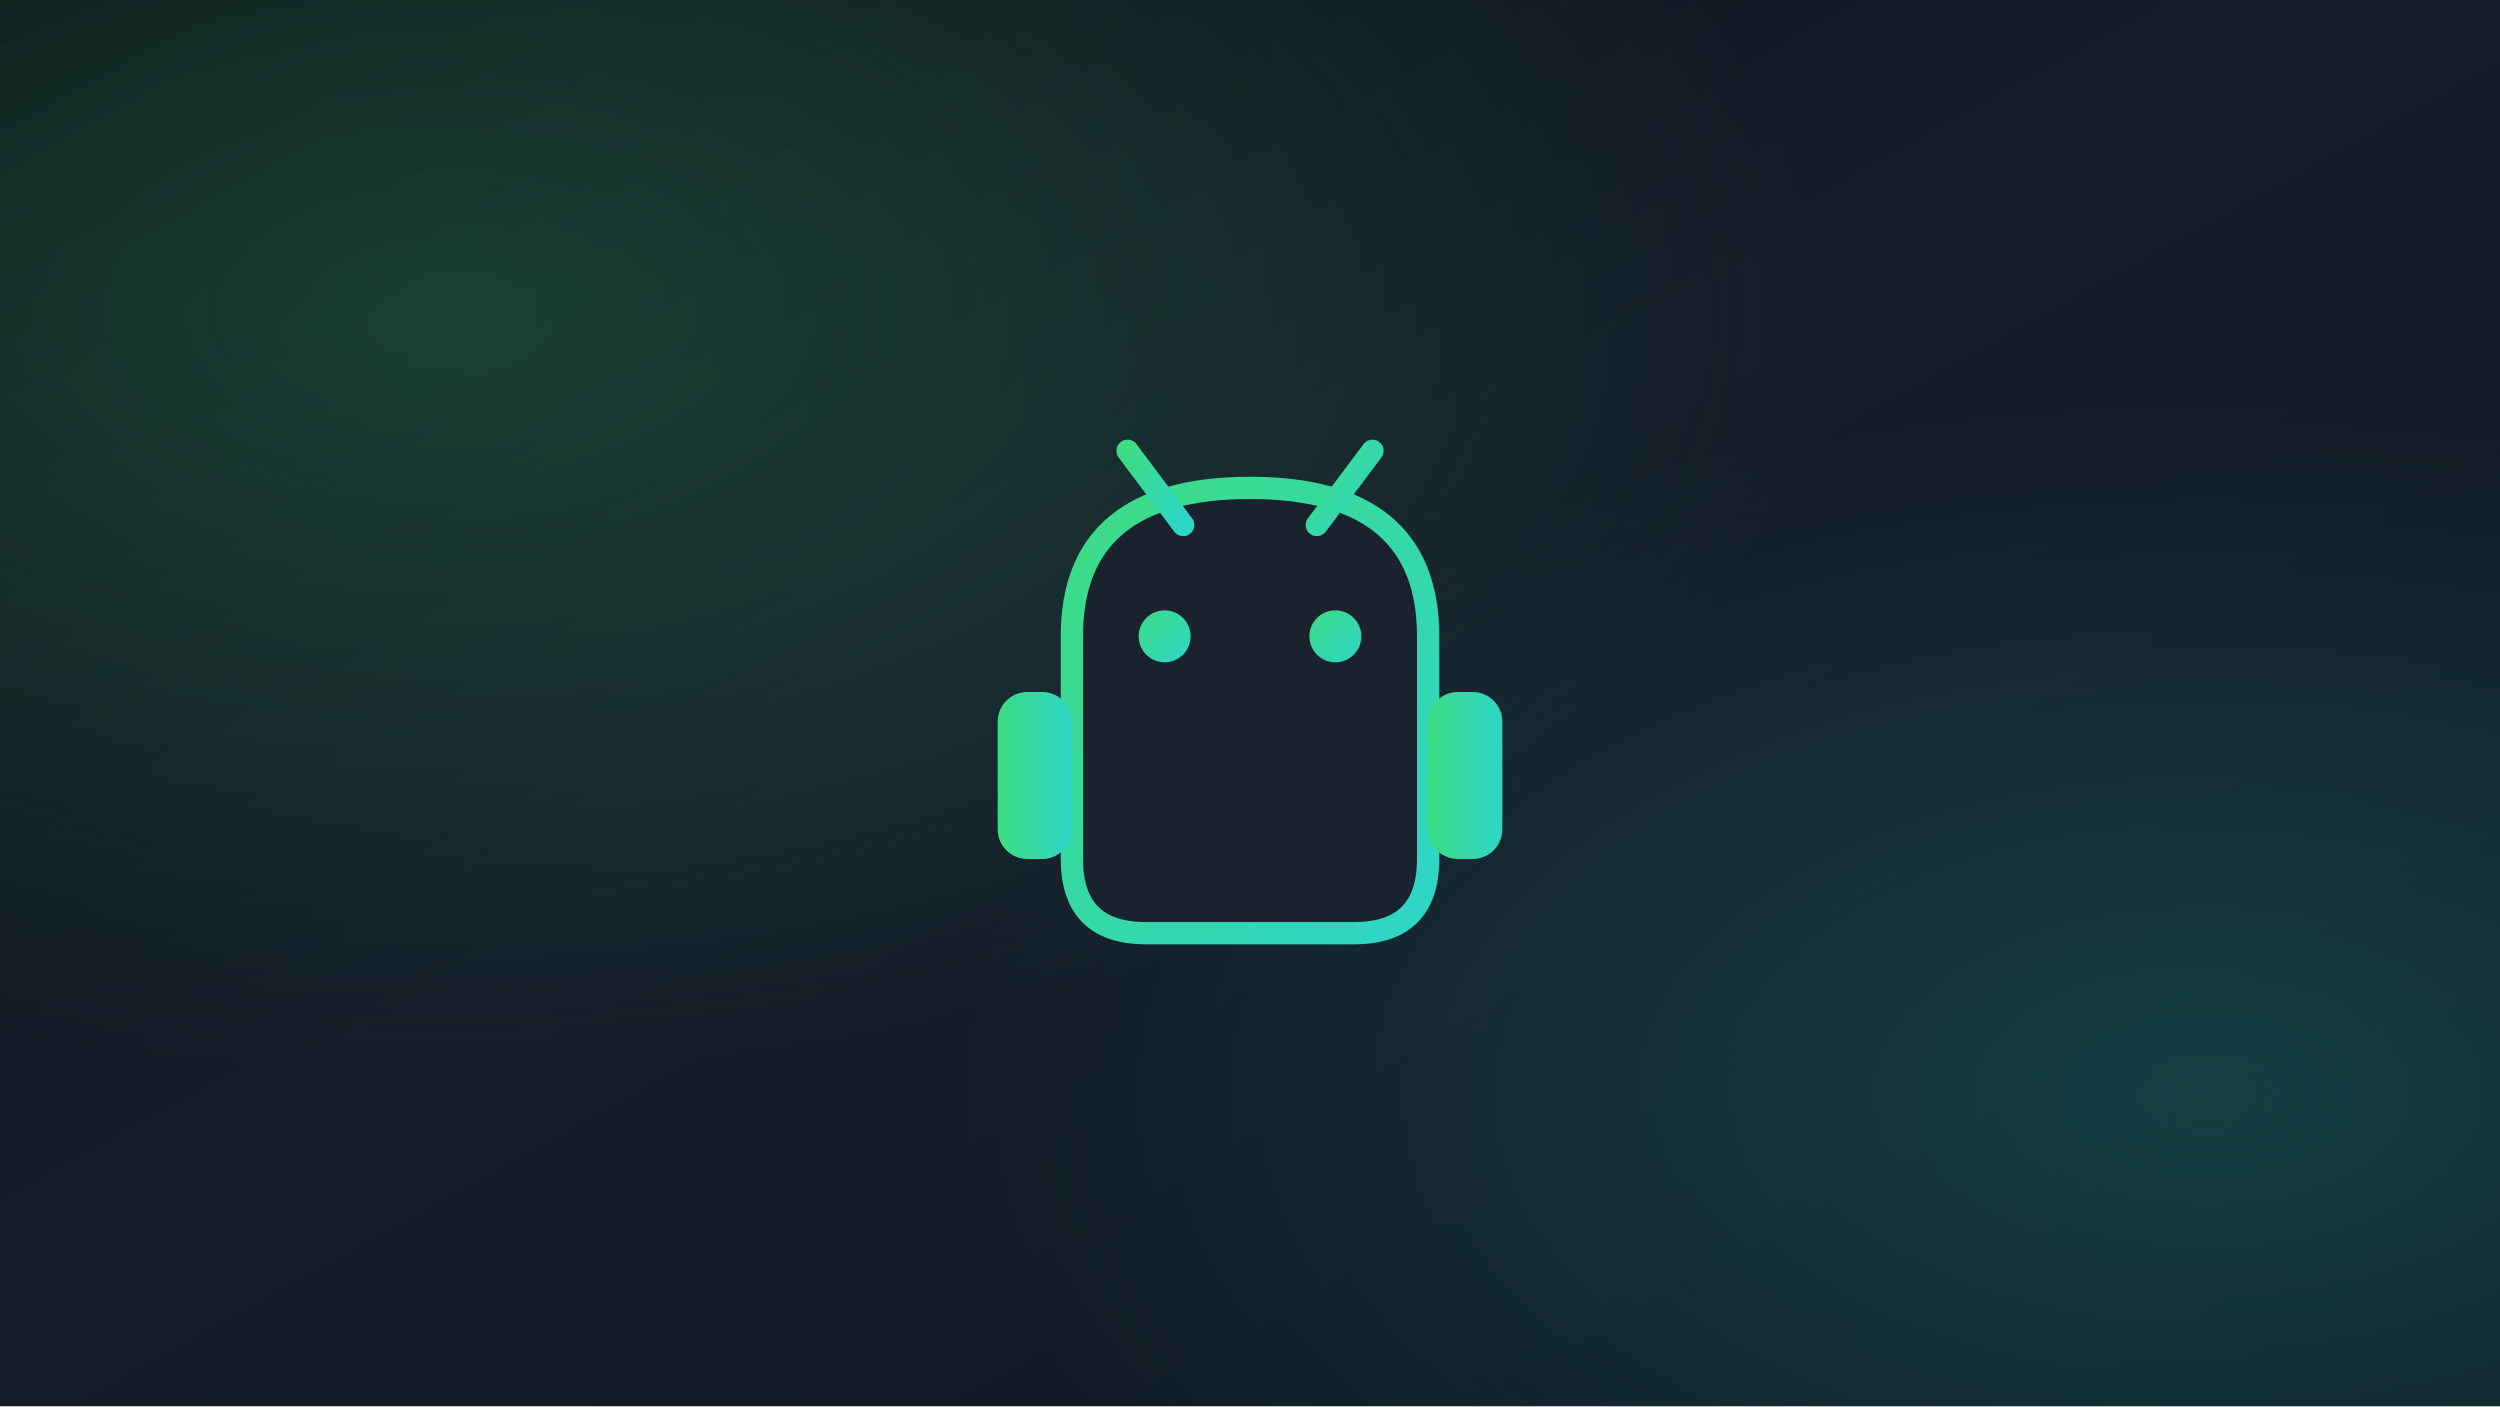
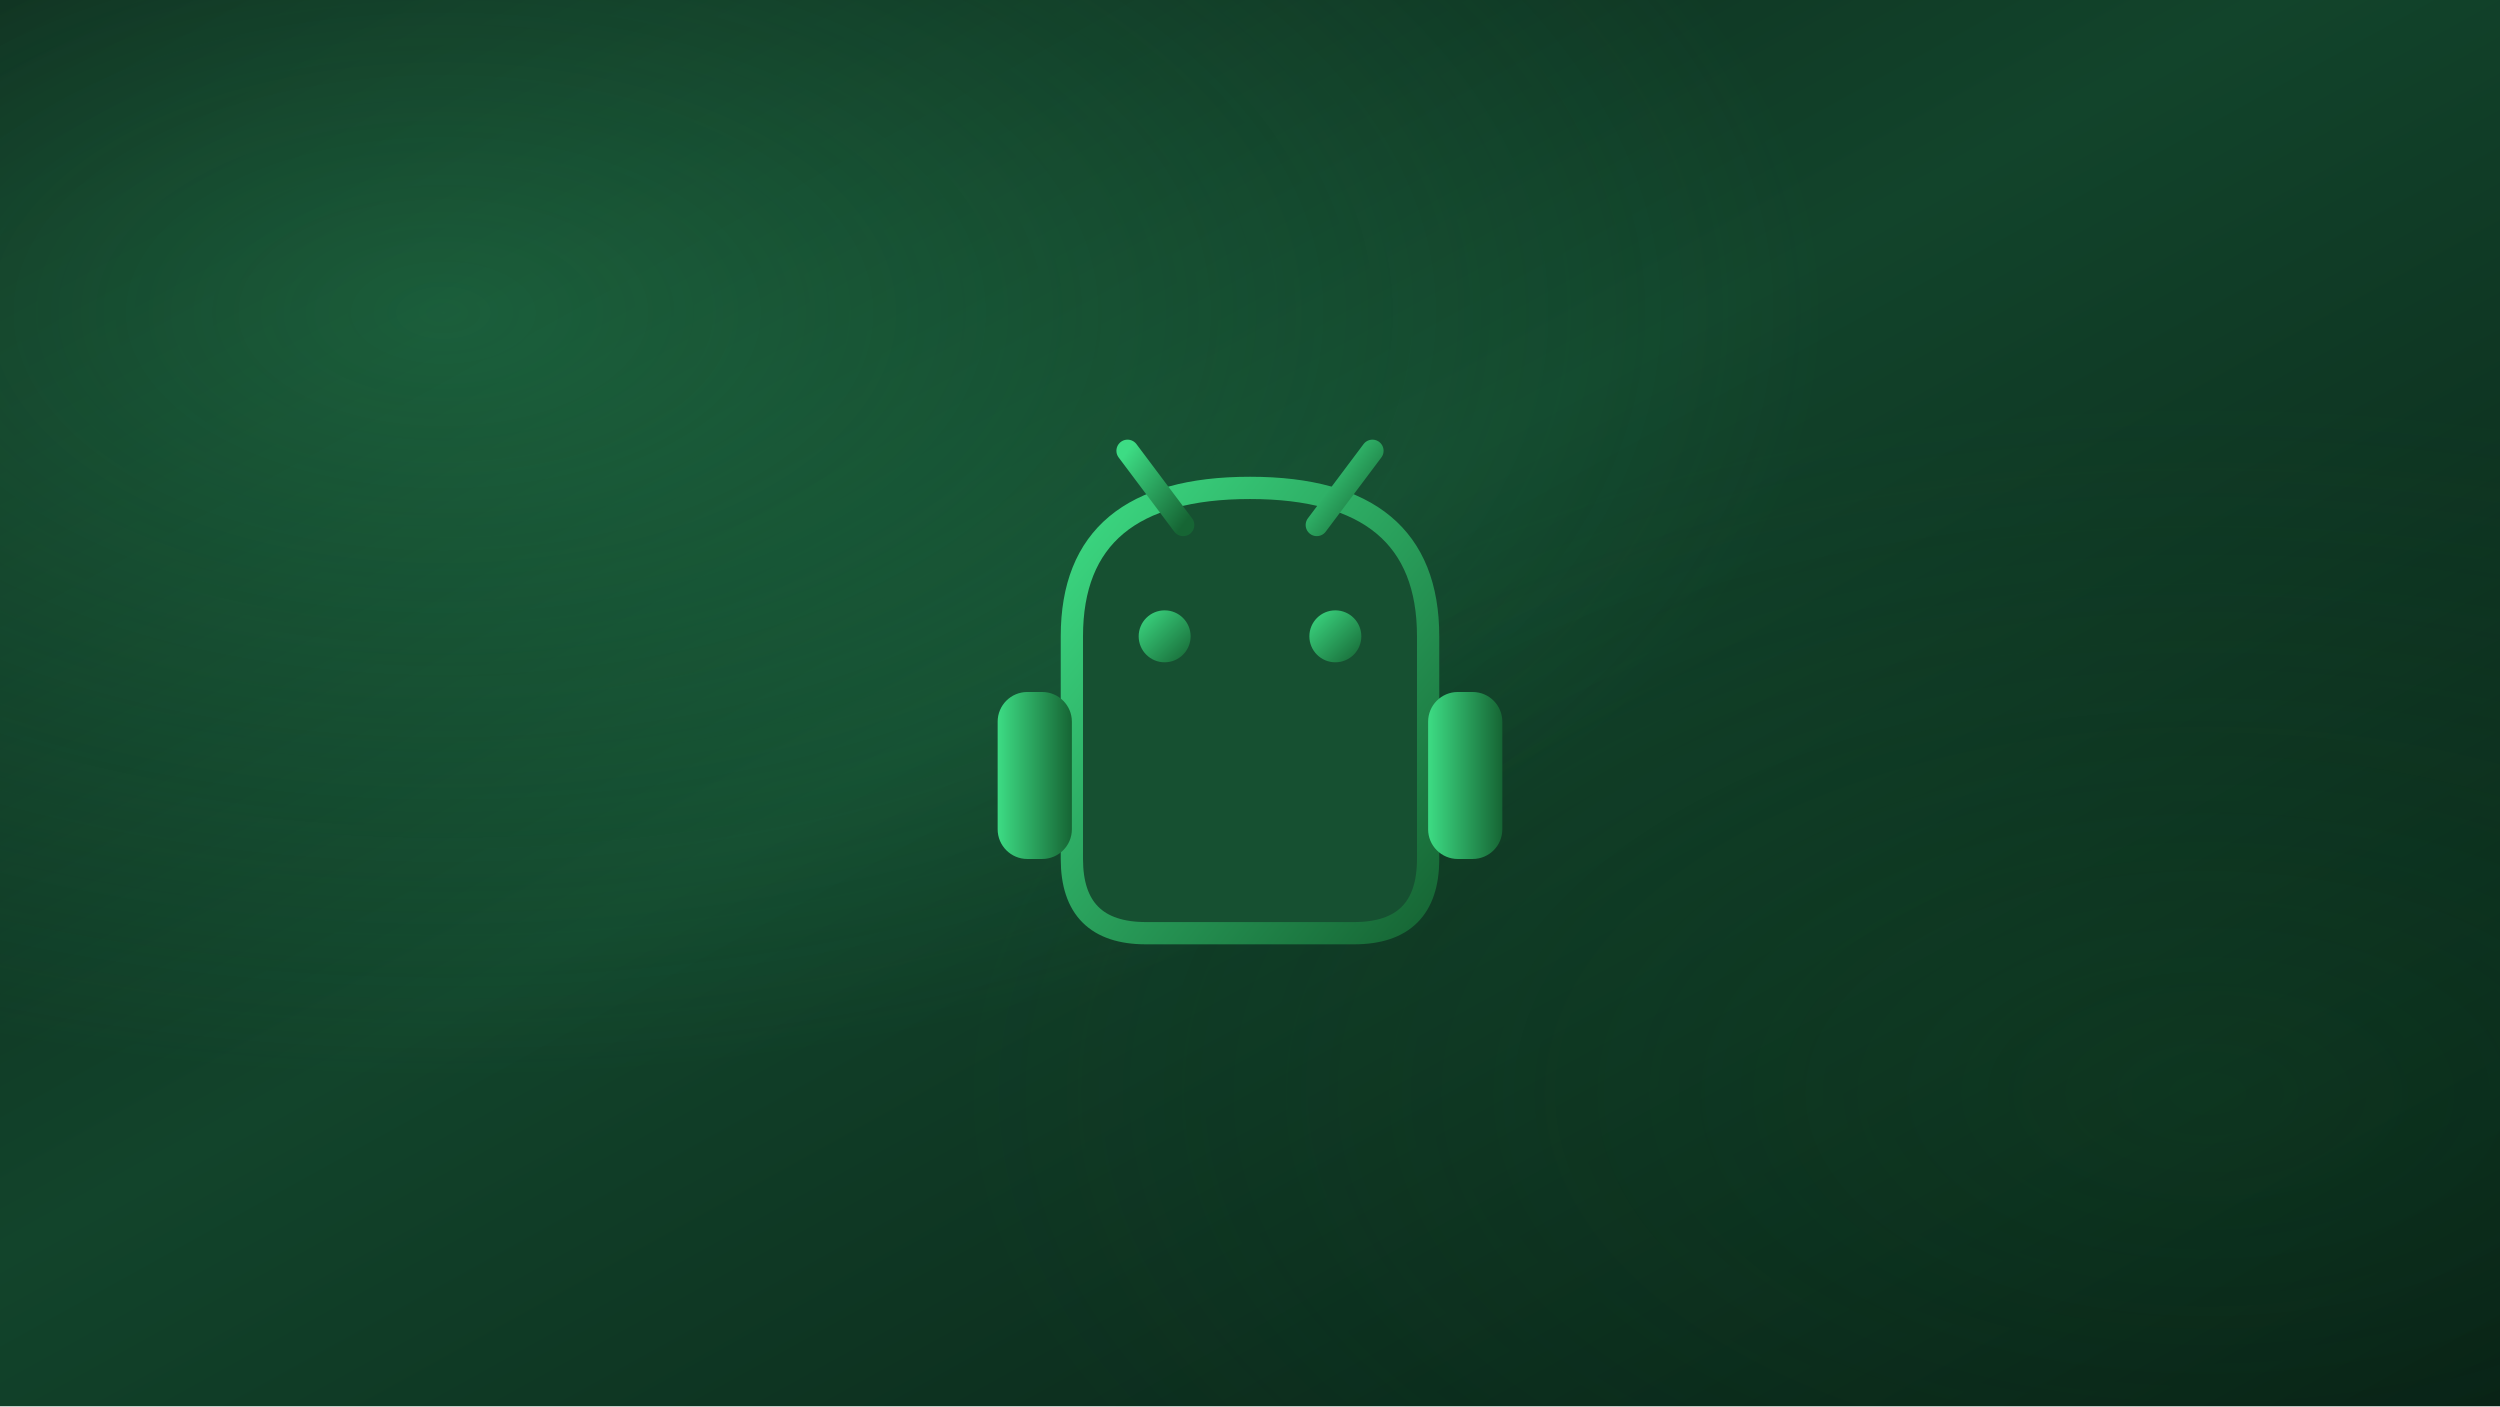
<svg xmlns="http://www.w3.org/2000/svg" viewBox="0 0 1280 720" width="1280" height="720" role="img" aria-label="android-keyboard">
  <defs>
    <linearGradient id="ac" x1="0" y1="0" x2="1" y2="1">
      <stop offset="0" stop-color="#3ddc84" />
-       <stop offset="1" stop-color="#2ed6c8" />
+       <stop offset="1" stop-color="#166534" />
    </linearGradient>
    <linearGradient id="gWarm" x1="0%" y1="0%" x2="100%" y2="0%">
      <stop offset="0%" stop-color="#3ddc84" />
-       <stop offset="100%" stop-color="#2ed6c8" />
+       <stop offset="100%" stop-color="#166534" />
    </linearGradient>
    <linearGradient id="canvasGrad" x1="0%" y1="0%" x2="100%" y2="100%">
-       <stop offset="0%" stop-color="#0a0e14" />
-       <stop offset="45%" stop-color="#151c28" />
-       <stop offset="100%" stop-color="#0c1820" />
-     </linearGradient>
-     <linearGradient id="bg" x1="0" y1="0" x2="1" y2="1">
-       <stop offset="0" stop-color="#1e1b4b" />
-       <stop offset="0.55" stop-color="#0f3a4a" />
-       <stop offset="1" stop-color="#0f766e" />
+       <stop offset="0%" stop-color="#0a1b14" />
+       <stop offset="45%" stop-color="#12442b" />
+       <stop offset="100%" stop-color="#071a12" />
    </linearGradient>
    <radialGradient id="glowA" cx="18%" cy="22%" r="55%">
-       <stop offset="0%" stop-color="#3ddc84" stop-opacity="0.22" />
+       <stop offset="0%" stop-color="#3ddc84" stop-opacity="0.28" />
      <stop offset="100%" stop-color="#3ddc84" stop-opacity="0" />
    </radialGradient>
    <radialGradient id="glowB" cx="88%" cy="78%" r="50%">
-       <stop offset="0%" stop-color="#2ed6c8" stop-opacity="0.20" />
-       <stop offset="100%" stop-color="#2ed6c8" stop-opacity="0" />
+       <stop offset="0%" stop-color="#166534" stop-opacity="0.24" />
+       <stop offset="100%" stop-color="#166534" stop-opacity="0" />
    </radialGradient>
  </defs>
  <rect width="1280" height="720" fill="url(#canvasGrad)" />
  <rect width="1280" height="720" fill="url(#glowA)" />
  <rect width="1280" height="720" fill="url(#glowB)" />
  <g transform="translate(396.8 116.8) scale(0.95)">
-     <path d="M160 220 Q160 140 256 140 Q352 140 352 220 L352 340 Q352 380 312 380 L200 380 Q160 380 160 340 Z" fill="#1a222d" stroke="url(#ac)" stroke-width="12" />
+     <path d="M160 220 Q160 140 256 140 Q352 140 352 220 L352 340 Q352 380 312 380 L200 380 Q160 380 160 340 Z" fill="#165031" stroke="url(#ac)" stroke-width="12" />
    <circle cx="210" cy="220" r="14" fill="url(#ac)" />
    <circle cx="302" cy="220" r="14" fill="url(#ac)" />
    <line x1="190" y1="120" x2="220" y2="160" stroke="url(#ac)" stroke-width="12" stroke-linecap="round" />
    <line x1="322" y1="120" x2="292" y2="160" stroke="url(#ac)" stroke-width="12" stroke-linecap="round" />
    <rect x="120" y="250" width="40" height="90" rx="16" fill="url(#gWarm)" />
    <rect x="352" y="250" width="40" height="90" rx="16" fill="url(#gWarm)" />
  </g>
</svg>
